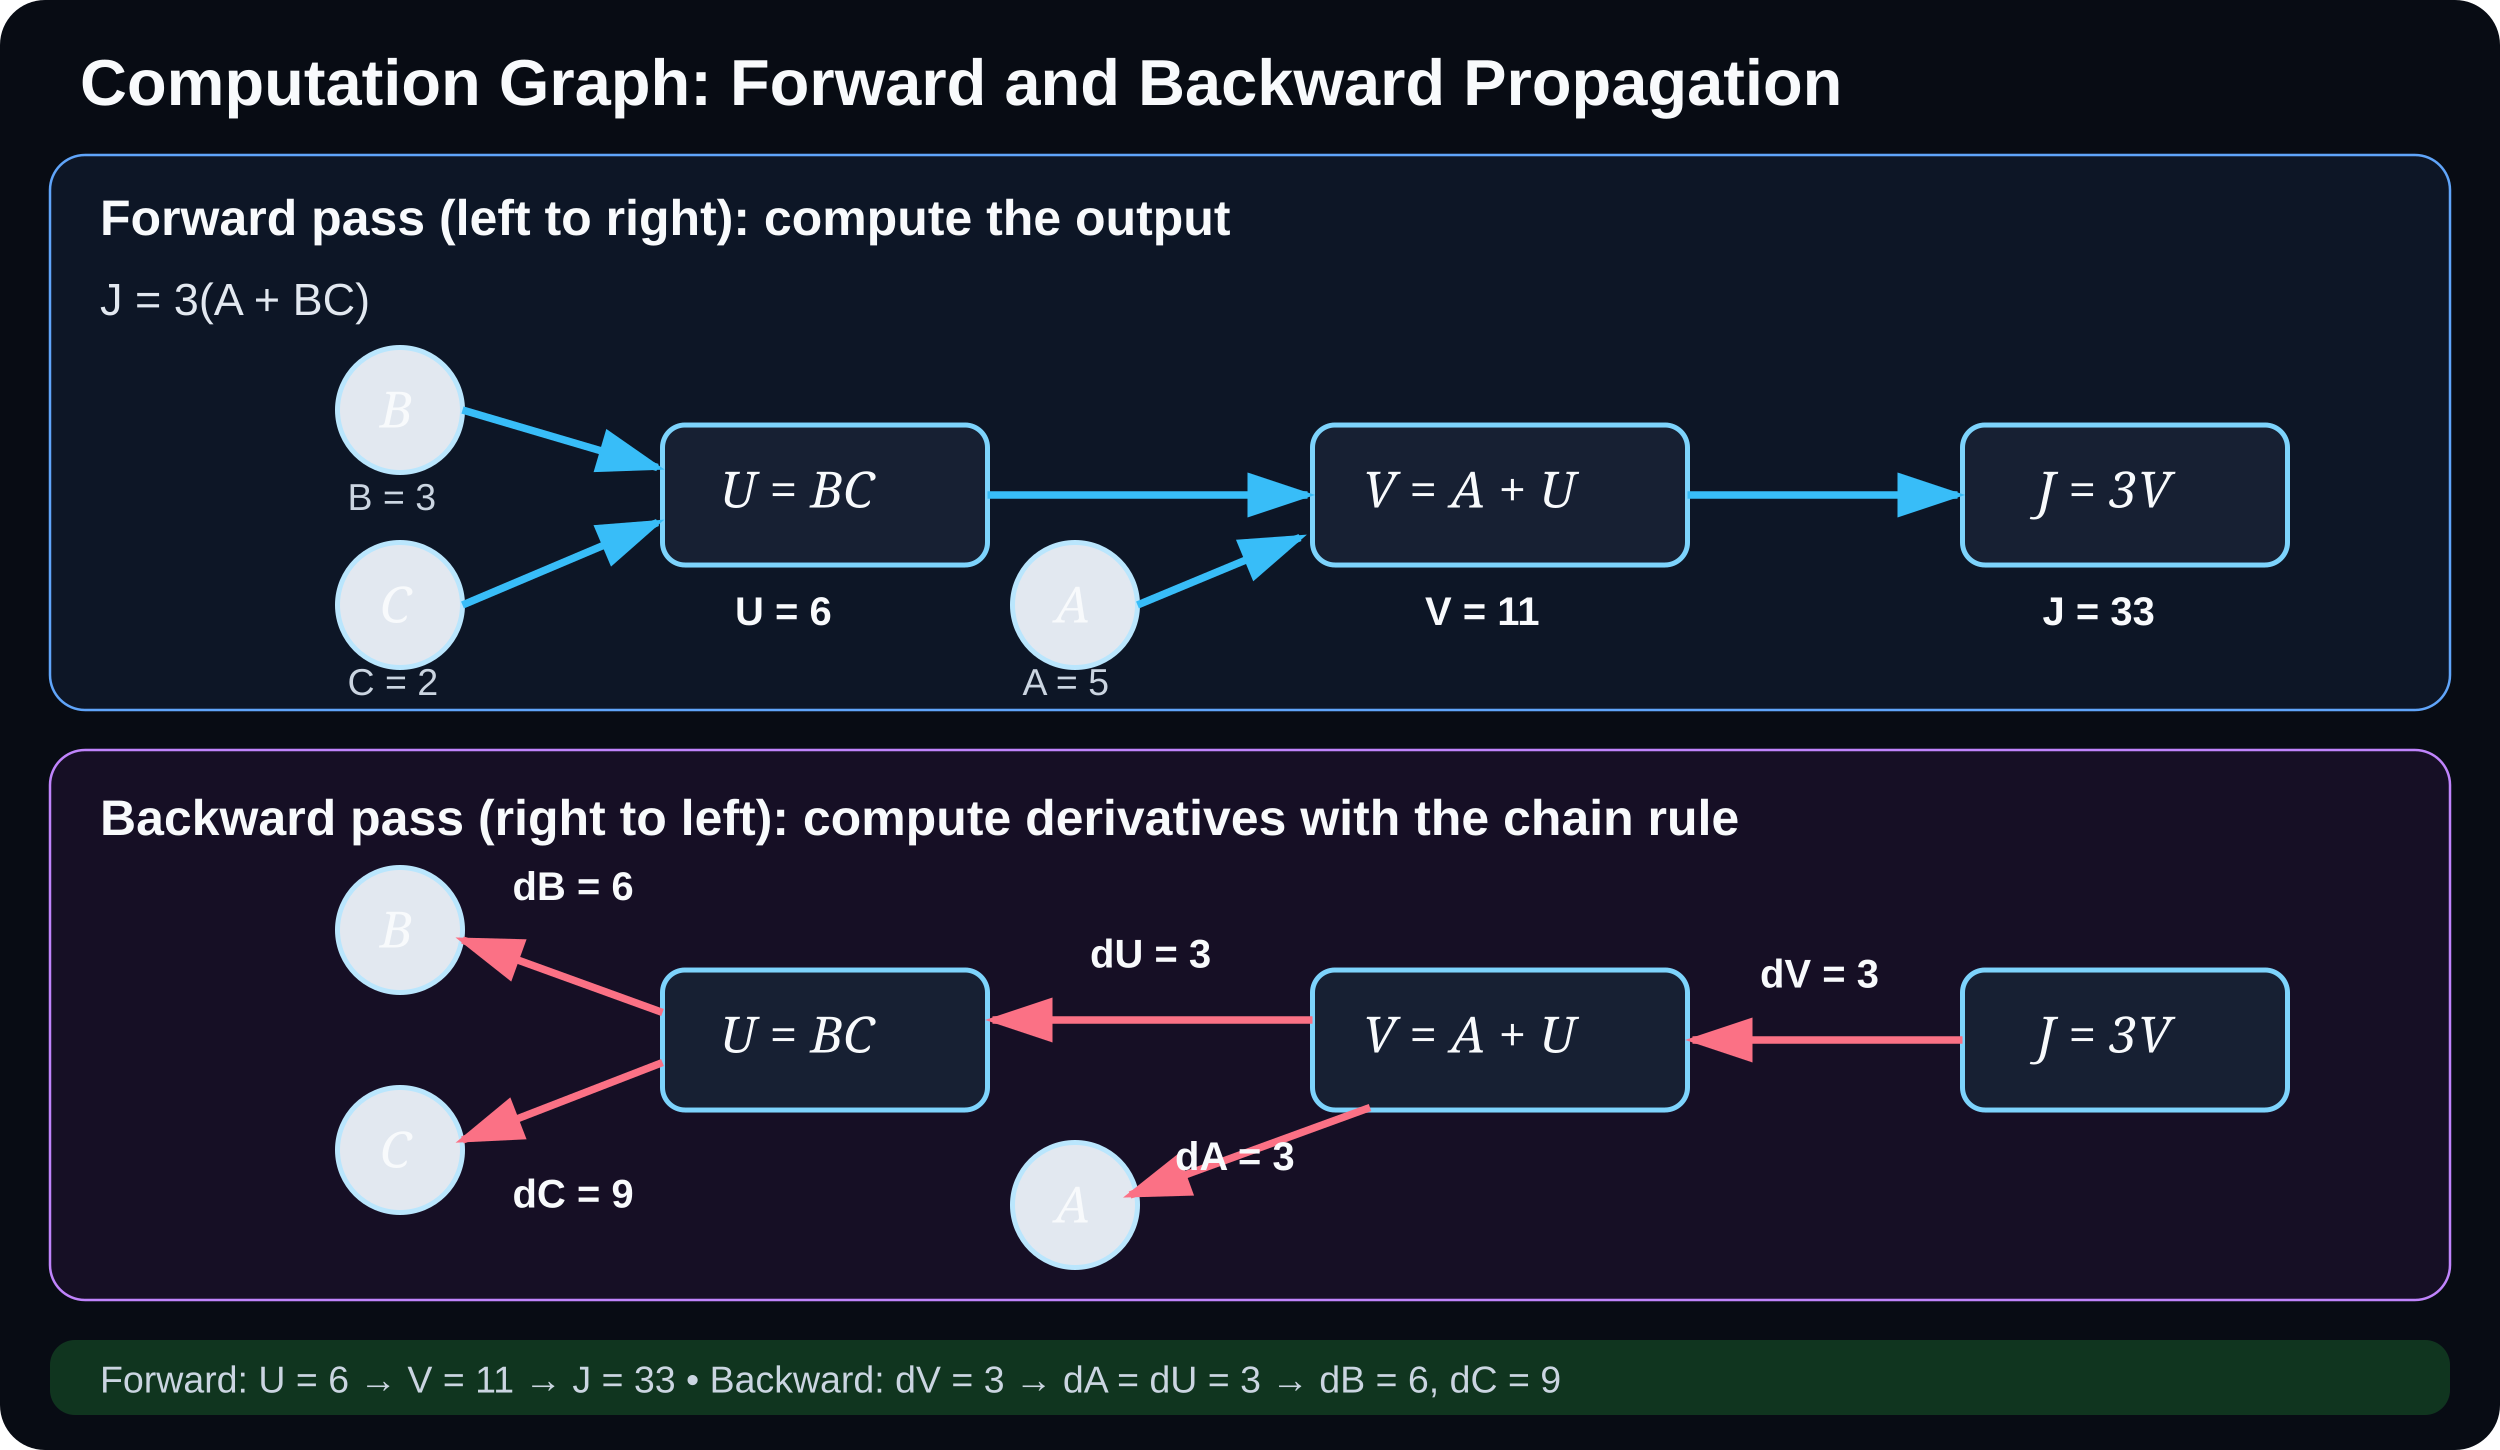
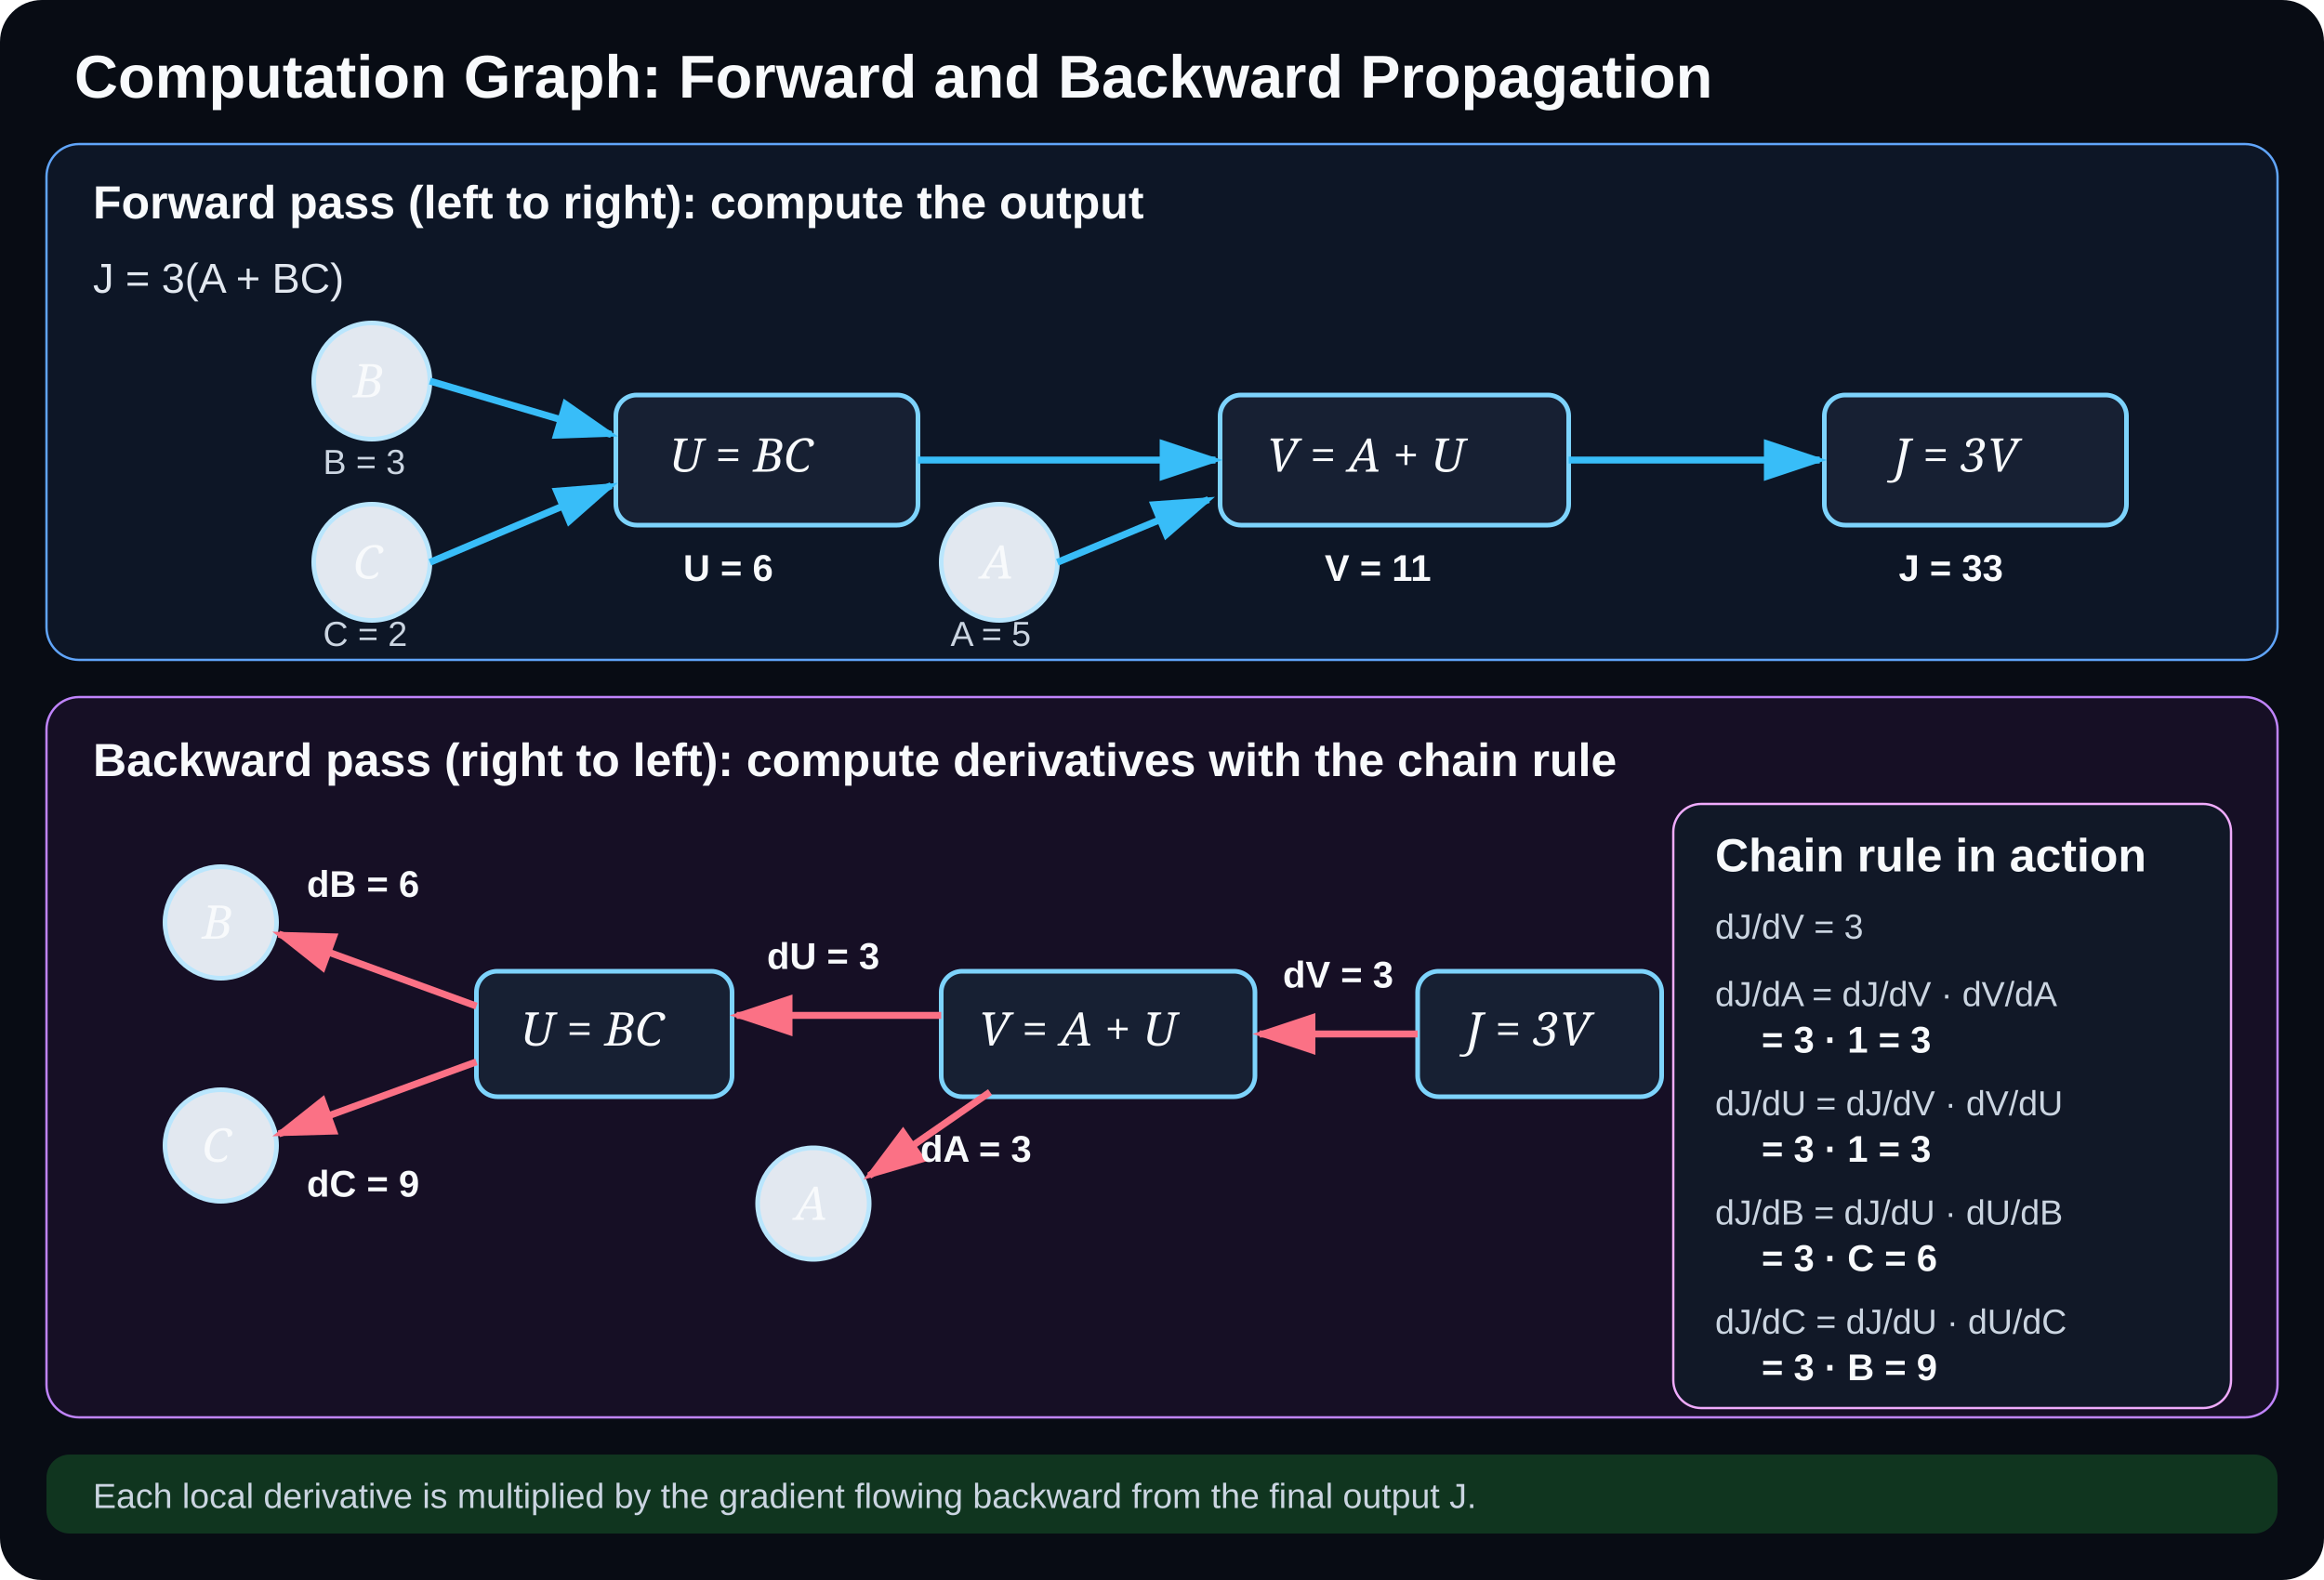
- <svg xmlns="http://www.w3.org/2000/svg" width="1000" height="580" viewBox="0 0 1000 580" role="img" aria-labelledby="title desc">
+ <svg xmlns="http://www.w3.org/2000/svg" width="1000" height="680" viewBox="0 0 1000 680" role="img" aria-labelledby="title desc">
  <defs>
    <marker id="blue-arrow" markerWidth="10" markerHeight="10" refX="8" refY="3" orient="auto">
      <path d="M0,0 L0,6 L9,3 z" fill="#38bdf8" />
    </marker>
    <marker id="red-arrow" markerWidth="10" markerHeight="10" refX="8" refY="3" orient="auto">
      <path d="M0,0 L0,6 L9,3 z" fill="#fb7185" />
    </marker>
    <style>
      .title{font:700 26px Arial,sans-serif;fill:#f8fafc}.heading{font:700 20px Arial,sans-serif;fill:#f8fafc}
      .label{font:18px Arial,sans-serif;fill:#e2e8f0}.small{font:15px Arial,sans-serif;fill:#cbd5e1}
      .math{font:italic 20px Georgia,serif;fill:#f8fafc}.value{font:700 16px Arial,sans-serif;fill:#f8fafc}
      .node{fill:#172033;stroke:#7dd3fc;stroke-width:2}.input{fill:#e2e8f0;stroke:#bae6fd;stroke-width:2}
      .forward{fill:none;stroke:#38bdf8;stroke-width:3;marker-end:url(#blue-arrow)}
      .backward{fill:none;stroke:#fb7185;stroke-width:3;marker-end:url(#red-arrow)}
    </style>
  </defs>
-   <rect width="1000" height="580" rx="18" fill="#080c14" />
+   <rect width="1000" height="680" rx="18" fill="#080c14" />
  <text x="32" y="42" class="title">Computation Graph: Forward and Backward Propagation</text>
  <rect x="20" y="62" width="960" height="222" rx="14" fill="#0d1626" stroke="#60a5fa" />
  <text x="40" y="94" class="heading">Forward pass (left to right): compute the output</text>
  <text x="40" y="126" class="label">J = 3(A + BC)</text>
  <circle cx="160" cy="164" r="25" class="input" />
  <text x="152" y="171" class="math" fill="#0f172a">B</text>
  <text x="139" y="204" class="small">B = 3</text>
  <circle cx="160" cy="242" r="25" class="input" />
  <text x="152" y="249" class="math" fill="#0f172a">C</text>
  <text x="139" y="278" class="small">C = 2</text>
  <circle cx="430" cy="242" r="25" class="input" />
  <text x="422" y="249" class="math" fill="#0f172a">A</text>
  <text x="409" y="278" class="small">A = 5</text>
  <rect x="265" y="170" width="130" height="56" rx="9" class="node" />
  <text x="288" y="203" class="math">U = BC</text>
  <rect x="525" y="170" width="150" height="56" rx="9" class="node" />
  <text x="545" y="203" class="math">V = A + U</text>
  <rect x="785" y="170" width="130" height="56" rx="9" class="node" />
  <text x="815" y="203" class="math">J = 3V</text>
  <path d="M185 164 L263 187" class="forward" />
  <path d="M185 242 L263 209" class="forward" />
  <path d="M395 198 L523 198" class="forward" />
  <path d="M455 242 L520 215" class="forward" />
  <path d="M675 198 L783 198" class="forward" />
  <text x="294" y="250" class="value">U = 6</text>
  <text x="570" y="250" class="value">V = 11</text>
  <text x="817" y="250" class="value">J = 33</text>
-   <rect x="20" y="300" width="960" height="220" rx="14" fill="#160f25" stroke="#c084fc" />
+   <rect x="20" y="300" width="960" height="310" rx="14" fill="#160f25" stroke="#c084fc" />
  <text x="40" y="334" class="heading">Backward pass (right to left): compute derivatives with the chain rule</text>
-   <rect x="265" y="388" width="130" height="56" rx="9" class="node" />
-   <text x="288" y="421" class="math">U = BC</text>
-   <rect x="525" y="388" width="150" height="56" rx="9" class="node" />
-   <text x="545" y="421" class="math">V = A + U</text>
-   <rect x="785" y="388" width="130" height="56" rx="9" class="node" />
-   <text x="815" y="421" class="math">J = 3V</text>
-   <circle cx="160" cy="372" r="25" class="input" />
-   <text x="152" y="379" class="math" fill="#0f172a">B</text>
-   <circle cx="160" cy="460" r="25" class="input" />
-   <text x="152" y="467" class="math" fill="#0f172a">C</text>
-   <circle cx="430" cy="482" r="25" class="input" />
-   <text x="422" y="489" class="math" fill="#0f172a">A</text>
-   <path d="M785 416 L677 416" class="backward" />
-   <text x="704" y="395" class="value">dV = 3</text>
-   <path d="M525 408 L397 408" class="backward" />
-   <text x="436" y="387" class="value">dU = 3</text>
-   <path d="M548 443 L452 478" class="backward" />
-   <text x="470" y="468" class="value">dA = 3</text>
-   <path d="M265 405 L185 376" class="backward" />
-   <text x="205" y="360" class="value">dB = 6</text>
-   <path d="M265 425 L185 456" class="backward" />
-   <text x="205" y="483" class="value">dC = 9</text>
-   <rect x="20" y="536" width="960" height="30" rx="10" fill="#10351f" />
-   <text x="40" y="557" class="small">Forward: U = 6 → V = 11 → J = 33     •     Backward: dV = 3 → dA = dU = 3 → dB = 6, dC = 9</text>
+   <rect x="205" y="418" width="110" height="54" rx="9" class="node" />
+   <text x="224" y="450" class="math">U = BC</text>
+   <rect x="405" y="418" width="135" height="54" rx="9" class="node" />
+   <text x="421" y="450" class="math">V = A + U</text>
+   <rect x="610" y="418" width="105" height="54" rx="9" class="node" />
+   <text x="631" y="450" class="math">J = 3V</text>
+   <circle cx="95" cy="397" r="24" class="input" />
+   <text x="87" y="404" class="math" fill="#0f172a">B</text>
+   <circle cx="95" cy="493" r="24" class="input" />
+   <text x="87" y="500" class="math" fill="#0f172a">C</text>
+   <circle cx="350" cy="518" r="24" class="input" />
+   <text x="342" y="525" class="math" fill="#0f172a">A</text>
+   <path d="M610 445 L542 445" class="backward" />
+   <text x="552" y="425" class="value">dV = 3</text>
+   <path d="M405 437 L317 437" class="backward" />
+   <text x="330" y="417" class="value">dU = 3</text>
+   <path d="M426 470 L374 506" class="backward" />
+   <text x="396" y="500" class="value">dA = 3</text>
+   <path d="M205 433 L120 402" class="backward" />
+   <text x="132" y="386" class="value">dB = 6</text>
+   <path d="M205 457 L120 488" class="backward" />
+   <text x="132" y="515" class="value">dC = 9</text>
+   <rect x="720" y="346" width="240" height="260" rx="12" fill="#111827" stroke="#f0abfc" />
+   <text x="738" y="375" class="heading">Chain rule in action</text>
+   <text x="738" y="404" class="small">dJ/dV = 3</text>
+   <text x="738" y="433" class="small">dJ/dA = dJ/dV · dV/dA</text>
+   <text x="758" y="453" class="value">= 3 · 1 = 3</text>
+   <text x="738" y="480" class="small">dJ/dU = dJ/dV · dV/dU</text>
+   <text x="758" y="500" class="value">= 3 · 1 = 3</text>
+   <text x="738" y="527" class="small">dJ/dB = dJ/dU · dU/dB</text>
+   <text x="758" y="547" class="value">= 3 · C = 6</text>
+   <text x="738" y="574" class="small">dJ/dC = dJ/dU · dU/dC</text>
+   <text x="758" y="594" class="value">= 3 · B = 9</text>
+   <rect x="20" y="626" width="960" height="34" rx="10" fill="#10351f" />
+   <text x="40" y="649" class="small">Each local derivative is multiplied by the gradient flowing backward from the final output J.</text>
</svg>
